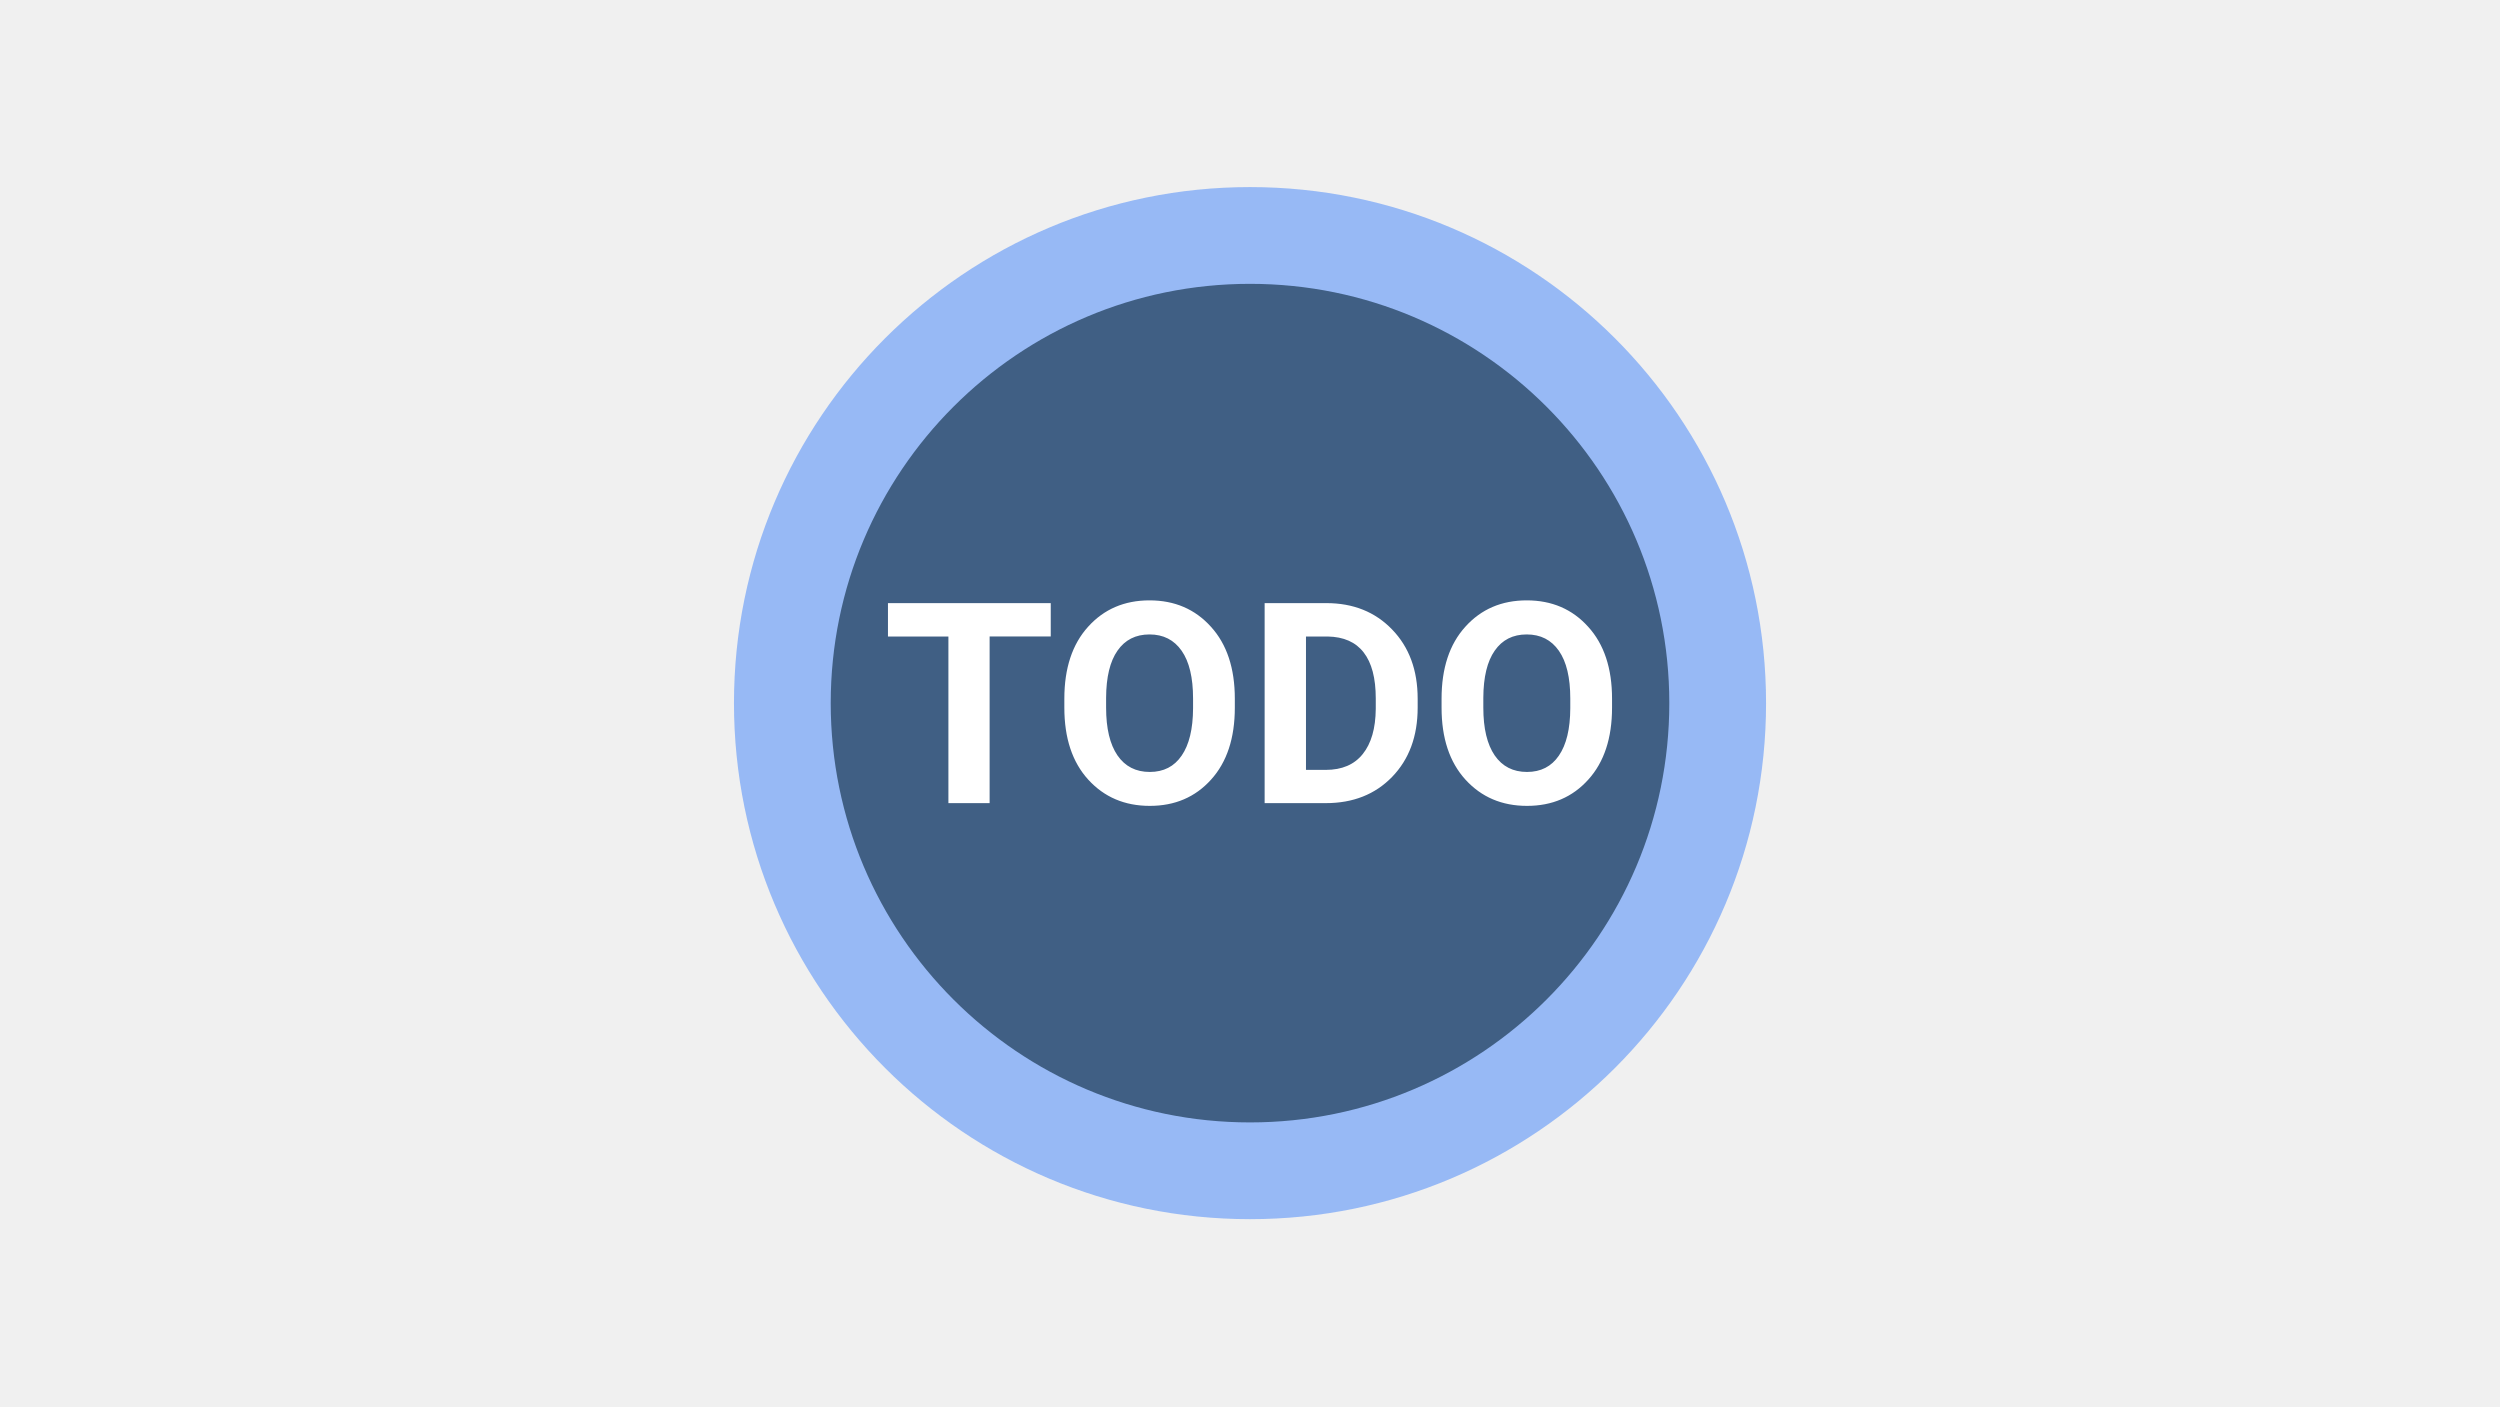
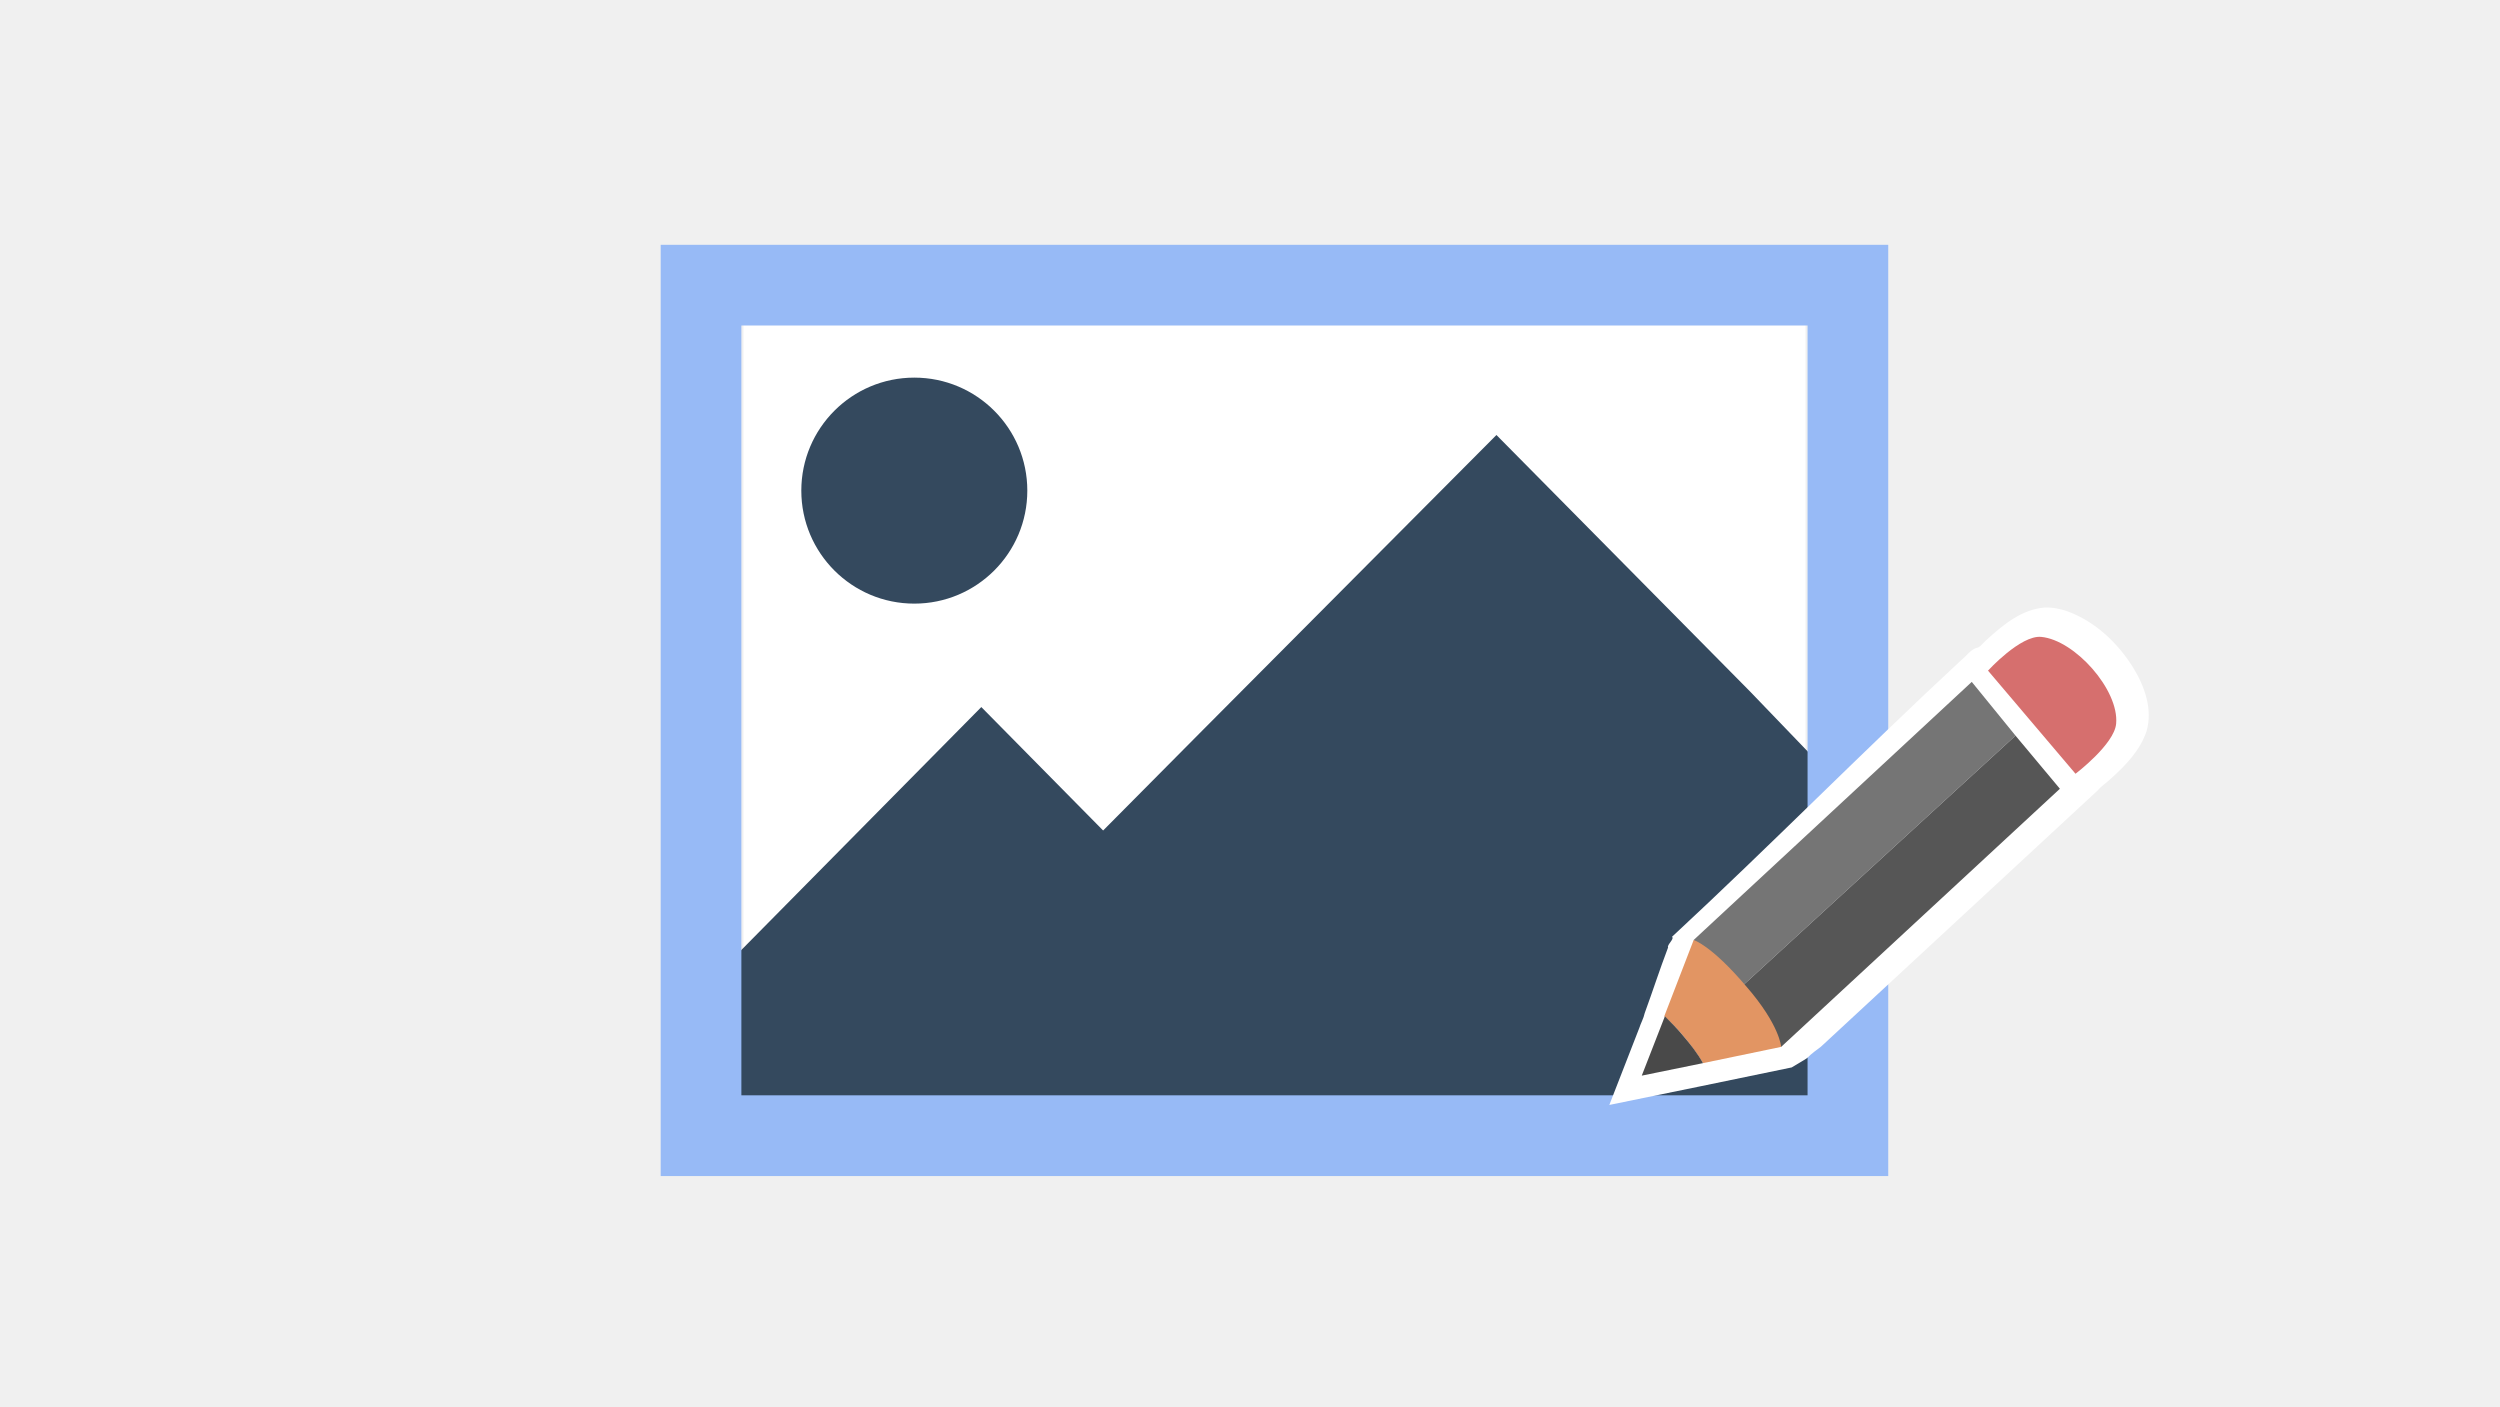
- <svg xmlns="http://www.w3.org/2000/svg" id="svg648" version="1.1" viewBox="0 0 400 225">
-   <defs id="defs604">
-     <style id="style602">.cls-3{fill:#fff}.cls-5{fill:#97b9f5}.cls-6{fill:#405f84}</style>
+ <svg xmlns="http://www.w3.org/2000/svg" id="svg294" version="1.1" viewBox="0 0 400 225">
+   <defs id="defs244">
+     <style id="style242">.cls-2{fill:#34495e}</style>
  </defs>
-   <path id="rect608" d="M0 0h400v225H0Z" style="fill:none" />
-   <g id="g2" transform="translate(-5.816 3.705)">
-     <g id="g1" style="stroke-width:.55" transform="matrix(1.81658 0 0 1.81658 -274.057 -190.032)">
-       <circle id="path1240" cx="264.164" cy="164.5" r="45.452" style="font-variation-settings:normal;vector-effect:none;fill:#97b9f5;fill-opacity:1;stroke-width:.55;stroke-linecap:butt;stroke-linejoin:miter;stroke-miterlimit:4;stroke-dasharray:none;stroke-dashoffset:0;stroke-opacity:1;-inkscape-stroke:none;paint-order:stroke fill markers;stop-color:#000" />
-       <circle id="path1240-3" cx="264.164" cy="164.5" r="36.93" style="font-variation-settings:normal;vector-effect:none;fill:#405f84;fill-opacity:1;stroke-width:.55;stroke-linecap:butt;stroke-linejoin:miter;stroke-miterlimit:4;stroke-dasharray:none;stroke-dashoffset:0;stroke-opacity:1;-inkscape-stroke:none;paint-order:stroke fill markers;stop-color:#000" />
+   <path id="rect248" d="M118.96 51.79h169.92v122.69H118.96z" style="fill:#fff" />
+   <path id="polygon250" d="m176.5 132.88 15.46-15.58 47.47-47.7L280 110.63l10 10.4v54.47H118v-22.88l39.01-39.49z" class="cls-2" />
+   <circle id="circle252" cx="146.29" cy="78.5" r="18.08" class="cls-2" />
+   <path id="path286" d="M289.21 52.08v123.17H118.62V52.08zm12.91-12.91H105.71v149h196.41z" style="fill:#97baf6" />
+   <path id="rect290" d="M0 0h400v225H0z" style="fill:none" />
+   <g id="g1438">
+     <g id="g1166">
+       <path id="polygon46-1-0" d="M327.114 97.208c-3.61.299-6.548 2.71-9.127 5.045-.502.407-.912 1.013-1.444 1.33-1.207.205-1.862 1.374-2.778 2.069-15.93 14.783-30.312 29.45-46.241 44.233.429.34-.853 1.298-.63 1.71-1.411 3.711-2.38 6.781-3.742 10.504-.17.83-.624 1.6-.88 2.415l-4.781 12.278c9.73-1.988 19.461-3.975 29.183-6.004 4.358-2.584 1.062-.649 4.684-3.323l44.285-41.01c.554-.677 1.442-1.237 2.108-1.886 2.354-2.107 4.67-4.514 5.694-7.568 1.03-3.545-.327-7.28-2.206-10.29-2.458-3.908-6.036-7.264-10.406-8.888-1.19-.414-2.455-.673-3.72-.615" class="st5" style="fill:#fff" />
+       <g id="g1057" transform="translate(-127.988 -12.584)">
+         <path id="polygon46-1" d="m288.4 107.8-7-8.6-44.5 41.3 6 9z" class="st5" style="fill:#757575" transform="translate(162.07 22.485)" />
+         <path id="polygon48-2" d="m295.5 116.3-7.1-8.5-45.5 41.7 8 8.1z" class="st6" style="fill:#565656" transform="translate(162.07 22.485)" />
+         <path id="path50-0" d="M397.27 178.285c1.2 1.4 2.3 2.9 3.2 4.4l12.504-2.6s-.203-3.5-5.603-9.7c-5.6-6.6-8.397-7.397-8.397-7.397l-4.703 12.197c1.1 1 2.1 2 3 3.1" class="st7" style="fill:#e29563" />
+         <path id="path52-9" d="M400.47 182.685c-.9-1.6-2-3-3.2-4.4-.9-1.1-1.9-2.1-2.9-3.1l-3.7 9.5z" class="st8" style="fill:#494949" />
+         <path id="path56-3" d="M466.57 128.385c.5-5.4-6.6-13.4-12-13.9-3.3-.3-8.5 5.4-8.5 5.4l14 16.5s6.2-4.7 6.5-8" class="st9" style="fill:#d66f6e" />
+       </g>
    </g>
-     <path id="text1" d="M147.89 98.135v-5.341h26.045v5.34h-9.78v26.662h-6.594V98.135Zm55.498 11.385q0 7.32-3.803 11.517-3.78 4.198-9.802 4.198-6.023 0-9.847-4.198-3.825-4.198-3.825-11.517v-1.428q0-7.32 3.803-11.518 3.802-4.22 9.825-4.22 6.022 0 9.824 4.22 3.825 4.198 3.825 11.518zm-6.682-1.472q0-5.012-1.824-7.627-1.825-2.616-5.143-2.616-3.32 0-5.122 2.594-1.802 2.571-1.824 7.539v1.582q0 4.99 1.824 7.649 1.825 2.638 5.166 2.638 3.318 0 5.099-2.616 1.802-2.616 1.824-7.56zm11.451 16.748V92.794h9.869q6.462 0 10.528 4.22 4.088 4.22 4.088 11.078v1.428q0 6.858-4.088 11.078-4.066 4.198-10.616 4.198zm6.616-26.661v21.342h3.165q3.89 0 5.912-2.528 2.044-2.527 2.088-7.231v-1.67q0-4.88-1.934-7.363-1.912-2.484-5.78-2.55zm48.97 11.385q0 7.32-3.803 11.517-3.78 4.198-9.802 4.198-6.023 0-9.847-4.198t-3.824-11.517v-1.428q0-7.32 3.802-11.518 3.802-4.22 9.825-4.22 6.022 0 9.824 4.22 3.825 4.198 3.825 11.518zm-6.682-1.472q0-5.012-1.824-7.627-1.824-2.616-5.143-2.616-3.32 0-5.121 2.594-1.803 2.571-1.825 7.539v1.582q0 4.99 1.825 7.649 1.824 2.638 5.165 2.638 3.319 0 5.099-2.616 1.802-2.616 1.824-7.56z" aria-label="TODO" style="font-weight:700;font-size:45.014px;line-height:1.25;-inkscape-font-specification:&quot;sans-serif Bold&quot;;fill:#fff;stroke-width:1" />
  </g>
</svg>
